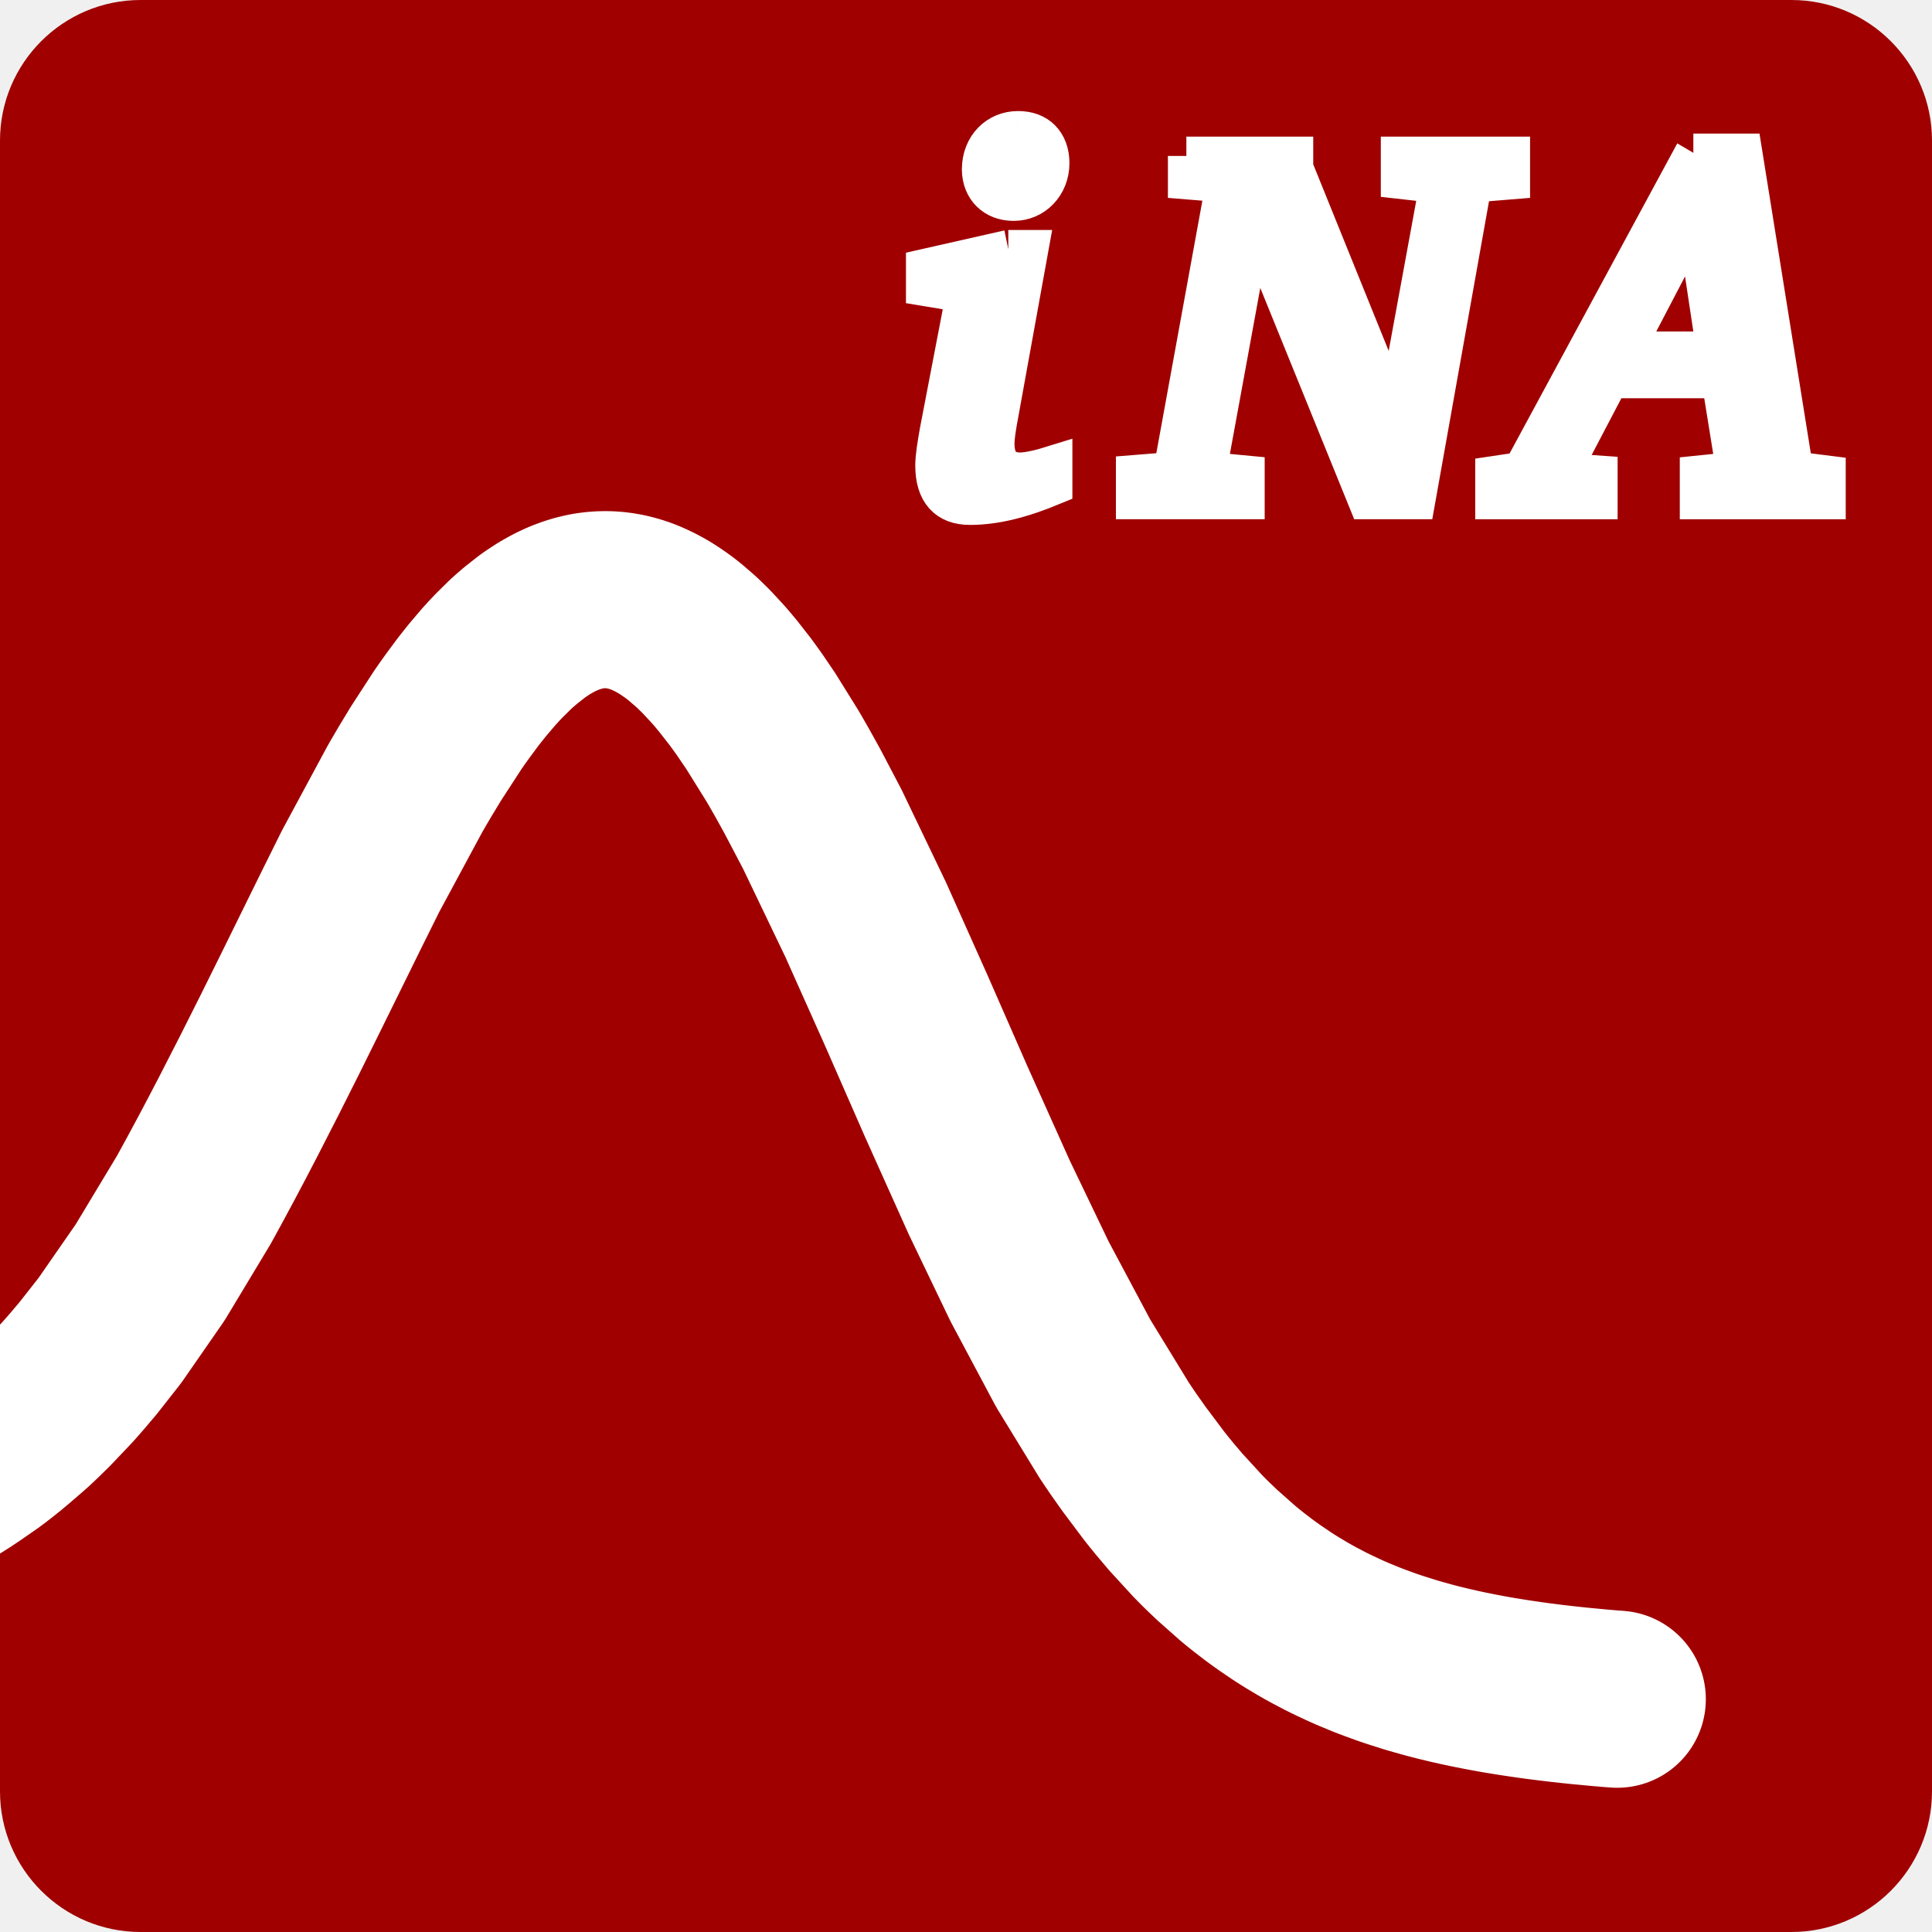
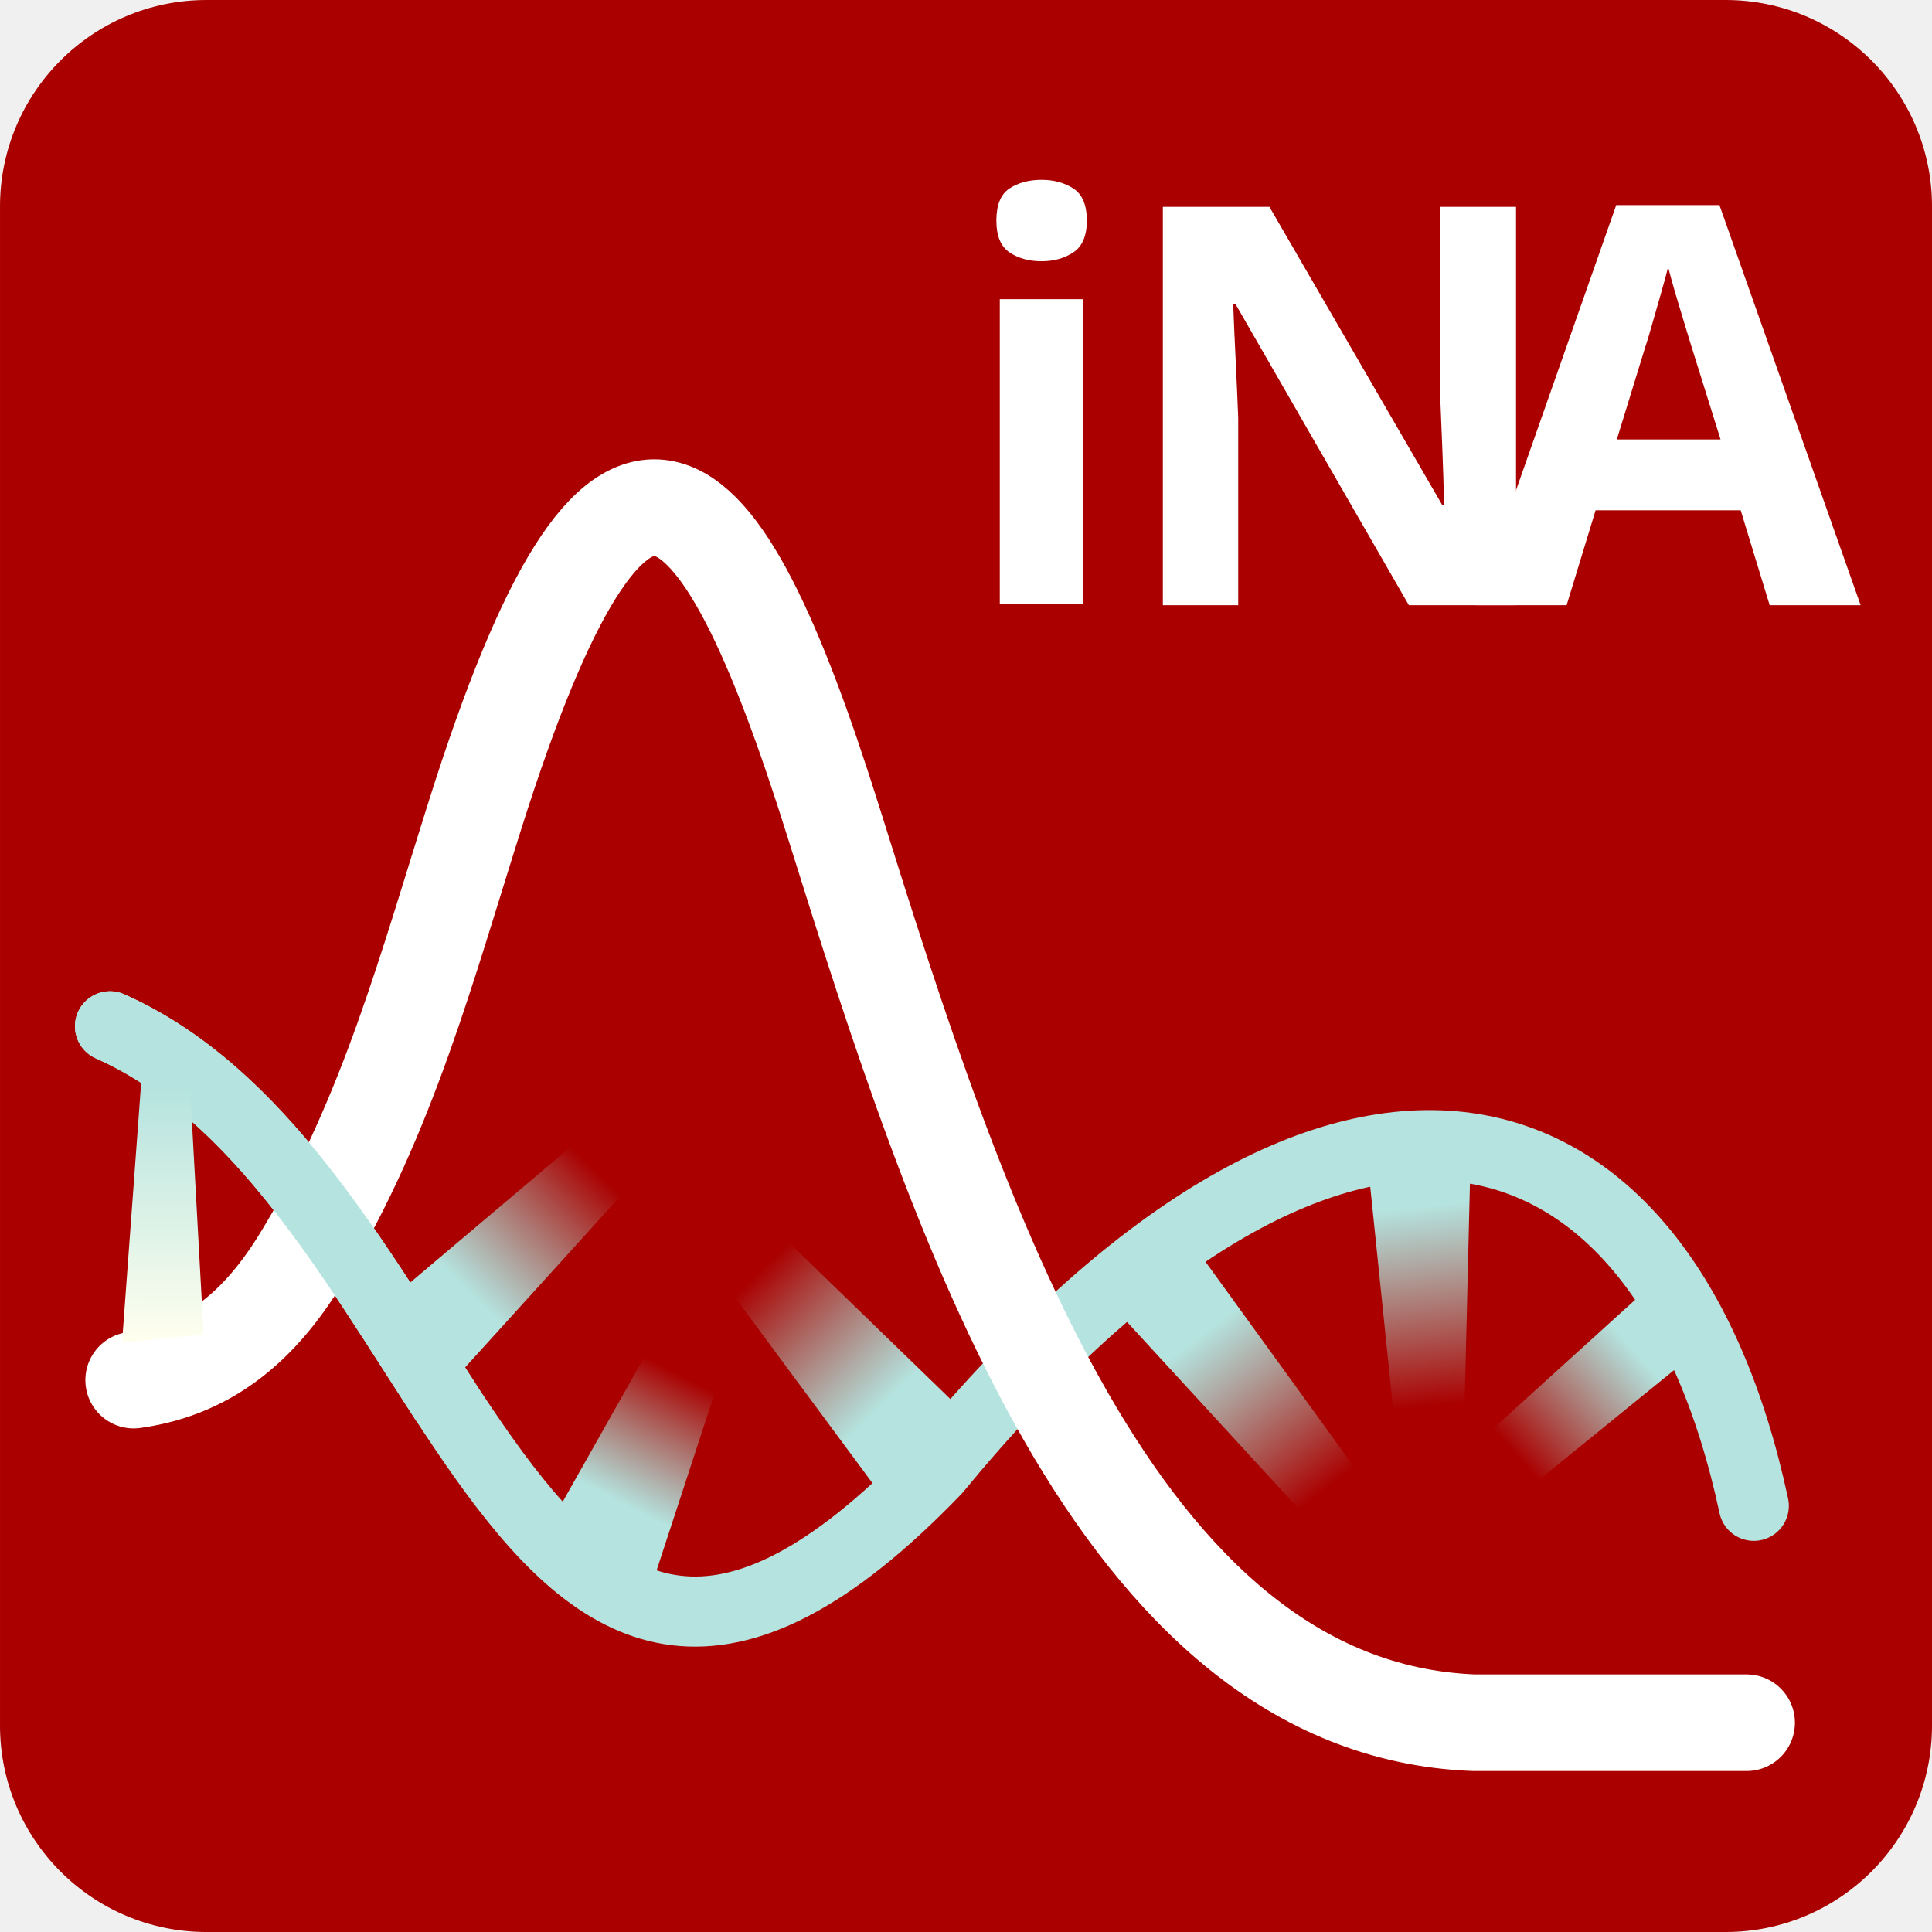
- <svg xmlns="http://www.w3.org/2000/svg" width="256" height="256" id="svg2" version="1.1">
-   <defs id="defs4" />
-   <g id="layer1" transform="translate(0,-796.3622)">
-     <g id="g4519">
-       <rect y="796.362" x="0" height="256" width="256" id="rect3753" style="fill:#a00000;fill-opacity:1;stroke:none" ry="18.639" />
-       <g transform="matrix(0.9781879,0,0,1.022298,0,6)" style="font-size:66.454px;font-style:italic;font-variant:normal;font-weight:bold;font-stretch:normal;text-align:start;line-height:125%;letter-spacing:0px;word-spacing:0px;writing-mode:lr-tb;text-anchor:start;fill:#ffffff;fill-opacity:1;stroke:#ffffff;stroke-width:5;stroke-miterlimit:4;stroke-opacity:1;stroke-dasharray:none;font-family:jsMath-cmmib10;-inkscape-font-specification:jsMath-cmmib10 Bold Italic" id="text4607">
-         <path d="m 160.705,793.335 0,3.123 4.253,0.332 0.731,0.93 -6.778,35.553 -0.93,0.997 -4.32,0.332 0,3.323 15.152,0 0,-3.256 -4.386,-0.399 -0.598,-1.13 5.981,-31.233 15.284,36.018 6.845,0 7.509,-40.271 1.063,-0.864 4.253,-0.332 0,-3.123 -15.218,0 0,3.057 4.32,0.465 0.797,0.864 -5.649,29.439 -13.623,-32.23 0,-1.595 -14.686,0" style="fill:#ffffff;stroke:#ffffff;stroke-width:5;stroke-miterlimit:4;stroke-opacity:1;stroke-dasharray:none;font-family:Bitstream Charter;-inkscape-font-specification:Bitstream Charter" id="path3766" />
-         <path d="m 229.38,792.936 -23.325,41.268 -3.721,0.532 0,3.19 14.288,0 0,-3.256 -3.921,-0.266 -0.665,-0.997 6.114,-11.164 14.819,0 1.861,11.031 -0.731,0.997 -4.054,0.399 0,3.256 17.477,0 0,-3.256 -3.854,-0.465 -0.665,-0.864 -6.778,-40.404 -6.845,0 m 0.199,8.373 2.725,17.278 -12.161,0 9.437,-17.278" style="fill:#ffffff;stroke:#ffffff;stroke-width:5;stroke-miterlimit:4;stroke-opacity:1;stroke-dasharray:none;font-family:Bitstream Charter;-inkscape-font-specification:Bitstream Charter" id="path3768" />
+ <svg xmlns="http://www.w3.org/2000/svg" xmlns:xlink="http://www.w3.org/1999/xlink" width="128" height="128" id="svg44966" version="1.1">
+   <defs id="defs44968">
+     <linearGradient id="linearGradient3869">
+       <stop id="stop3871" offset="0" style="stop-color:#b5e3df;stop-opacity:1;" />
+       <stop id="stop3873" offset="1" style="stop-color:#ffffee;stop-opacity:1;" />
+     </linearGradient>
+     <linearGradient id="linearGradient45881">
+       <stop style="stop-color:#ffffff;stop-opacity:1;" offset="0" id="stop45883" />
+       <stop style="stop-color:#ffffff;stop-opacity:0;" offset="1" id="stop45885" />
+     </linearGradient>
+     <linearGradient id="linearGradient45873">
+       <stop style="stop-color:#ffffff;stop-opacity:1;" offset="0" id="stop45875" />
+       <stop style="stop-color:#000000;stop-opacity:0;" offset="1" id="stop45877" />
+     </linearGradient>
+     <linearGradient id="linearGradient45857">
+       <stop style="stop-color:#7ff6d9;stop-opacity:1;" offset="0" id="stop45859" />
+       <stop style="stop-color:#ffffee;stop-opacity:1;" offset="1" id="stop45861" />
+     </linearGradient>
+     <linearGradient id="linearGradient45809">
+       <stop id="stop45837" offset="1" style="stop-color:#aaffee;stop-opacity:0.561;" />
+       <stop id="stop45817" offset="1" style="stop-color:#ffffff;stop-opacity:0.498;" />
+     </linearGradient>
+     <linearGradient id="linearGradient45755">
+       <stop style="stop-color:#b5e3df;stop-opacity:1;" offset="0" id="stop45757" />
+       <stop style="stop-color:#aaffee;stop-opacity:0;" offset="1" id="stop45759" />
+     </linearGradient>
+     <linearGradient xlink:href="#linearGradient45755" id="linearGradient45761" x1="148.214" y1="553.434" x2="148.214" y2="500.934" gradientUnits="userSpaceOnUse" gradientTransform="matrix(1,0,0,0.81875,0,100.8277)" />
+     <linearGradient xlink:href="#linearGradient45755" id="linearGradient45785" gradientUnits="userSpaceOnUse" gradientTransform="matrix(0.7071068,-0.7071068,0.5789437,0.5789437,-222.7645,359.1739)" x1="145.823" y1="546.661" x2="148.214" y2="506.168" />
+     <linearGradient xlink:href="#linearGradient45755" id="linearGradient45789" gradientUnits="userSpaceOnUse" gradientTransform="matrix(0.8660254,0.5,-0.409375,0.7090583,224.8724,113.081)" x1="148.641" y1="549.103" x2="148.485" y2="506.441" />
+     <linearGradient xlink:href="#linearGradient45755" id="linearGradient45791" gradientUnits="userSpaceOnUse" gradientTransform="matrix(0.989945,-0.1414527,0.1158143,0.8105175,-45.06394,174.5989)" x1="146.474" y1="545.973" x2="148.071" y2="510.879" />
+     <linearGradient xlink:href="#linearGradient45755" id="linearGradient45795" gradientUnits="userSpaceOnUse" gradientTransform="matrix(-0.7865912,0.6174741,-0.5055569,-0.6440216,639.3098,816.5198)" x1="148.099" y1="548.618" x2="148.214" y2="500.934" />
+     <linearGradient xlink:href="#linearGradient45755" id="linearGradient45799" gradientUnits="userSpaceOnUse" gradientTransform="matrix(-0.9961895,0.08721488,-0.07140718,-0.8156302,463.2129,973.3321)" x1="147.648" y1="547.181" x2="146.827" y2="512.548" />
+     <linearGradient xlink:href="#linearGradient45755" id="linearGradient45803" gradientUnits="userSpaceOnUse" gradientTransform="matrix(-0.6601855,-0.7511026,0.6149652,-0.5405269,69.78973,967.4286)" x1="147.18" y1="547.395" x2="146.925" y2="519.807" />
+     <linearGradient xlink:href="#linearGradient45881" id="linearGradient45887" x1="99.571" y1="527.475" x2="101.244" y2="538.082" gradientUnits="userSpaceOnUse" gradientTransform="translate(2.857143,40.9235)" />
+     <linearGradient xlink:href="#linearGradient45857" id="linearGradient45897" x1="321.533" y1="540.788" x2="322.216" y2="553.415" gradientUnits="userSpaceOnUse" />
+     <linearGradient xlink:href="#linearGradient45755" id="linearGradient3839" gradientUnits="userSpaceOnUse" gradientTransform="matrix(0.9280439,0.3724709,-0.3049606,0.7598359,193.5844,112.0357)" x1="146.474" y1="545.973" x2="149.194" y2="521.645" />
+     <linearGradient xlink:href="#linearGradient45755" id="linearGradient3841" gradientUnits="userSpaceOnUse" gradientTransform="matrix(0.7071068,-0.7071068,0.5789437,0.5789437,-218.4577,354.8672)" x1="145.823" y1="546.661" x2="146.245" y2="514.985" />
+     <linearGradient xlink:href="#linearGradient45755" id="linearGradient3845" gradientUnits="userSpaceOnUse" gradientTransform="matrix(-0.7865912,0.6174741,-0.5055569,-0.6440216,639.3098,816.5198)" x1="149.661" y1="544.351" x2="150.169" y2="509.754" />
+     <linearGradient xlink:href="#linearGradient45755" id="linearGradient3847" gradientUnits="userSpaceOnUse" gradientTransform="matrix(-0.9961895,0.08721488,-0.07140718,-0.8156302,463.2129,973.3321)" x1="147.648" y1="547.181" x2="146.827" y2="512.548" />
+     <linearGradient xlink:href="#linearGradient45755" id="linearGradient3849" gradientUnits="userSpaceOnUse" gradientTransform="matrix(-0.6601855,-0.7511026,0.6149652,-0.5405269,69.78973,967.4286)" x1="147.18" y1="547.395" x2="146.925" y2="519.807" />
+     <linearGradient xlink:href="#linearGradient45857" id="linearGradient3054" gradientUnits="userSpaceOnUse" gradientTransform="matrix(-0.9997781,0.02106682,-0.01724846,-0.8185683,193.3648,988.2019)" x1="148.584" y1="552.423" x2="147.983" y2="529.595" />
+     <linearGradient xlink:href="#linearGradient45755" id="linearGradient3826" gradientUnits="userSpaceOnUse" gradientTransform="matrix(0.7349062,0.6781688,-0.5552507,0.6017044,337.6882,123.9154)" x1="146.474" y1="545.973" x2="147.546" y2="515.368" />
+     <linearGradient xlink:href="#linearGradient3869" id="linearGradient3851" gradientUnits="userSpaceOnUse" gradientTransform="matrix(-0.9997781,0.02106682,-0.01724846,-0.8185683,258.0783,980.0447)" x1="149.931" y1="562.613" x2="151.22" y2="518.517" />
+   </defs>
+   <g id="layer1" transform="translate(-69.28571,-512.9336)">
+     <g id="g3819" transform="matrix(1.357576,0,0,1.357576,-38.35065,-215.6066)">
+       <rect ry="10.079" y="536.648" x="79.286" height="94.286" width="94.286" id="rect45753" style="fill:#aa0000;stroke:none" />
+       <g transform="matrix(0.3420698,0,0,0.3420698,53.48724,410.9082)" id="g45899">
+         <path style="fill:none;stroke:#b5e3df;stroke-width:10;stroke-linecap:round;stroke-linejoin:miter;stroke-miterlimit:4;stroke-opacity:1;stroke-dasharray:none" d="M 325.629,582.414 C 312.615,521.612 265.775,508.34 208.911,577.334 147.858,640.732 141.665,536.435 91.11,514.003" id="path44981" />
+         <path style="fill:none;stroke:#ffffff;stroke-width:13.782;stroke-linecap:round;stroke-miterlimit:4;stroke-opacity:1;stroke-dasharray:none;stroke-dashoffset:0;marker-start:none;display:inline" d="m 94.488,564.484 c 11.409,-1.592 18.721,-8.564 24.472,-18.31 11.746,-19.482 17.442,-40.856 24.249,-62.367 20.481,-64.876 34.531,-51.907 51.17,1.222 17.69,56.483 40.063,126.2 91.161,128.325 13.022,0.009 26.043,0.005 39.065,0.006" id="polyline18330-5-0" />
+         <path style="fill:url(#linearGradient3839);fill-opacity:1;stroke:none" d="m 168.658,558.864 8.804,7.224 -8.718,26.599 -14.252,-8.72 z" id="rect45751" />
+         <path id="path45783" d="m 172.799,542.578 6.061,-6.566 33.335,32.325 -10.607,13.132 z" style="fill:url(#linearGradient3841);fill-opacity:1;stroke:none" />
+         <path id="path45793" d="m 273.308,583.368 -6.803,5.794 -31.756,-34.564 11.515,-8.572 z" style="fill:url(#linearGradient3845);fill-opacity:1.0;stroke:none" />
+         <path style="fill:url(#linearGradient3847);fill-opacity:1;stroke:none" d="m 284.128,578.053 -8.863,1.134 -4.761,-46.189 14.677,1.4 z" id="path45797" />
+         <path id="path45801" d="m 282.265,589.049 -6.163,-6.47 34.401,-31.188 7.545,8.584 z" style="fill:url(#linearGradient3849);fill-opacity:1;stroke:none" />
+         <g id="g3037" transform="translate(-36.43535,27.19056)" />
+         <path id="path3824" d="m 162.939,526.042 6.804,5.793 -28.075,30.951 -8.355,-11.695 z" style="fill:url(#linearGradient3826);fill-opacity:1;stroke:none" />
+         <path id="path3847" d="M 138.871,567.386 C 125.88,547.517 112.445,523.47 91.11,514.003" style="fill:none;stroke:#b5e3df;stroke-width:10;stroke-linecap:round;stroke-linejoin:miter;stroke-miterlimit:4;stroke-opacity:1;stroke-dasharray:none" />
+         <path id="path3849" d="m 104.47,558.006 -11.638,1.089 2.751,-37.382 6.983,1.614 z" style="fill:url(#linearGradient3851);fill-opacity:1.0;stroke:none" />
      </g>
-       <g transform="matrix(0.9781879,0,0,1.022298,-4,6)" style="font-size:66.454px;font-style:italic;font-variant:normal;font-weight:bold;font-stretch:normal;text-align:start;line-height:125%;letter-spacing:0px;word-spacing:0px;writing-mode:lr-tb;text-anchor:start;fill:#ffffff;fill-opacity:1;stroke:#ffffff;stroke-width:5;stroke-miterlimit:4;stroke-opacity:1;stroke-dasharray:none;font-family:jsMath-cmmib10;-inkscape-font-specification:jsMath-cmmib10 Bold Italic" id="text3000">
-         <path d="m 142.002,790.016 c -2.924,0 -5.117,2.127 -5.117,5.051 0,2.459 1.794,4.187 4.519,4.187 2.858,0 5.051,-2.193 5.051,-4.984 0,-2.592 -1.661,-4.253 -4.452,-4.253 m -1.329,15.417 -11.364,2.459 0,2.392 5.449,0.864 -3.589,17.876 c -0.332,1.794 -0.598,3.323 -0.598,4.452 0,3.389 1.661,5.183 4.918,5.183 3.522,0 7.177,-0.93 11.364,-2.592 l 0,-2.725 c -1.994,0.598 -3.589,0.93 -4.585,0.93 -2.127,0 -3.256,-1.263 -3.256,-3.655 0,-0.665 0.133,-1.595 0.332,-2.725 l 4.253,-22.462 -2.924,0" style="font-size:66.454px;font-style:italic;font-variant:normal;font-weight:bold;font-stretch:normal;text-align:start;line-height:125%;writing-mode:lr-tb;text-anchor:start;fill:#ffffff;fill-opacity:1;stroke:#ffffff;stroke-width:5;stroke-miterlimit:4;stroke-opacity:1;stroke-dasharray:none;font-family:Bitstream Charter;-inkscape-font-specification:Bitstream Charter" id="path3771" />
+       <g transform="matrix(0.3142857,0,0,0.3142857,60.20409,427.1093)" id="g3811">
+         <text xml:space="preserve" style="font-size:86.633px;font-style:normal;font-weight:normal;line-height:125%;letter-spacing:0px;word-spacing:0px;fill:#000000;fill-opacity:1;stroke:none;font-family:Sans" x="233.483" y="442.508" id="text45847">
+           <tspan id="tspan45849" x="233.483" y="442.508" style="font-style:normal;font-variant:normal;font-weight:bold;font-stretch:normal;fill:#ffffff;font-family:Aller Display;-inkscape-font-specification:Aller Display Bold">N</tspan>
+         </text>
+         <text id="text3039" y="442.508" x="289.851" style="font-size:86.633px;font-style:normal;font-weight:normal;line-height:125%;letter-spacing:0px;word-spacing:0px;fill:#000000;fill-opacity:1;stroke:none;font-family:Sans" xml:space="preserve">
+           <tspan style="font-style:normal;font-variant:normal;font-weight:bold;font-stretch:normal;fill:#ffffff;font-family:Aller Display;-inkscape-font-specification:Aller Display Bold" y="442.508" x="289.851" id="tspan3041">A</tspan>
+         </text>
+         <text id="text3872" y="442.301" x="209.195" style="font-size:86.633px;font-style:normal;font-weight:normal;line-height:125%;letter-spacing:0px;word-spacing:0px;fill:#000000;fill-opacity:1;stroke:none;font-family:Sans" xml:space="preserve">
+           <tspan style="font-style:normal;font-variant:normal;font-weight:bold;font-stretch:normal;fill:#ffffff;font-family:'Lobster 1.3';-inkscape-font-specification:'Lobster 1.3 Bold'" y="442.301" x="209.195" id="tspan3874">i</tspan>
+         </text>
      </g>
-       <path d="m -57.303,1004.231 0.665,-0.035 0.669,-0.039 1.333,-0.077 0.333,-0.018 0.333,-0.021 0.669,-0.043 1.333,-0.09 0.087,0 0.094,0 0.18,-0.013 0.356,-0.026 0.723,-0.056 1.446,-0.108 0.185,-0.017 0.176,-0.013 1.084,-0.09 1.445,-0.129 0.087,-0.01 0.084,-0.01 0.166,-0.013 0.336,-0.034 0.679,-0.063 1.347,-0.138 0.084,-0.01 0.087,-0.01 0.166,-0.018 0.336,-0.034 0.674,-0.077 1.353,-0.155 0.084,-0.01 0.077,-0.012 0.166,-0.018 0.333,-0.043 0.659,-0.081 1.324,-0.177 0.083,-0.01 0.084,-0.013 0.165,-0.022 0.333,-0.048 0.659,-0.093 1.324,-0.203 0.087,-0.013 0.092,-0.013 0.181,-0.03 0.356,-0.056 0.718,-0.12 1.436,-0.245 0.087,-0.017 0.092,-0.018 0.176,-0.03 0.361,-0.07 0.718,-0.133 1.436,-0.284 0.083,-0.021 0.249,-0.052 0.338,-0.07 0.669,-0.145 1.337,-0.302 0.084,-0.021 0.087,-0.022 0.497,-0.116 0.67,-0.169 1.343,-0.344 0.087,-0.026 0.092,-0.021 0.181,-0.052 0.361,-0.099 0.728,-0.202 1.45,-0.431 0.092,-0.026 0.089,-0.03 0.18,-0.056 0.366,-0.111 0.723,-0.232 1.45,-0.49 0.094,-0.035 0.087,-0.03 0.176,-0.065 0.356,-0.124 0.713,-0.262 1.426,-0.551 0.087,-0.034 0.087,-0.04 0.181,-0.068 0.356,-0.146 0.713,-0.301 1.426,-0.624 0.664,-0.31 0.664,-0.314 1.329,-0.663 0.083,-0.039 0.25,-0.129 0.995,-0.53 1.329,-0.743 0.092,-0.052 0.089,-0.052 0.18,-0.104 0.361,-0.21 0.718,-0.435 c 1.496,-0.905 2.9,-1.918 4.326,-2.904 l 0.166,-0.12 0.171,-0.129 0.336,-0.25 0.669,-0.515 c 1.404,-1.076 2.71,-2.245 4.039,-3.391 l 0.083,-0.077 0.084,-0.073 0.166,-0.151 c 0.331,-0.308 0.658,-0.619 0.986,-0.93 l 1.317,-1.291 2.637,-2.774 0.092,-0.099 0.087,-0.099 0.181,-0.202 0.356,-0.401 0.712,-0.817 1.436,-1.699 2.861,-3.643 5.341,-7.697 5.786,-9.611 c 7.962,-14.409 15.347,-30.035 22.1,-43.551 l 5.815,-10.79 0.087,-0.16 0.089,-0.154 0.18,-0.311 0.356,-0.615 0.714,-1.214 1.425,-2.353 2.857,-4.398 0.331,-0.481 0.333,-0.478 0.669,-0.933 1.327,-1.794 0.166,-0.216 0.171,-0.215 0.333,-0.422 0.664,-0.83 1.421,-1.669 0.092,-0.104 0.18,-0.198 0.361,-0.4 0.719,-0.765 1.445,-1.428 0.087,-0.086 0.092,-0.082 0.181,-0.169 0.361,-0.323 0.723,-0.623 1.44,-1.136 0.084,-0.061 0.087,-0.065 0.166,-0.12 0.336,-0.232 0.675,-0.447 0.087,-0.052 0.083,-0.056 0.166,-0.104 0.338,-0.202 0.674,-0.379 0.083,-0.043 0.087,-0.047 0.166,-0.086 0.338,-0.169 0.087,-0.043 0.249,-0.116 0.338,-0.155 0.087,-0.034 0.084,-0.039 0.165,-0.069 0.338,-0.133 0.674,-0.244 0.333,-0.104 0.326,-0.099 0.089,-0.025 0.077,-0.022 0.166,-0.043 0.333,-0.082 0.083,-0.022 0.083,-0.017 0.161,-0.035 0.089,-0.017 0.077,-0.018 0.166,-0.034 0.166,-0.026 0.165,-0.03 0.166,-0.025 0.161,-0.022 0.084,-0.013 0.249,-0.025 0.083,-0.013 0.084,-0.004 0.165,-0.017 0.084,-0.004 0.083,-0.009 0.079,-0.004 0.415,-0.021 0.083,0 0.084,-0.004 0.165,0 0.084,-0.004 0.083,0 0.079,0.004 0.166,0 0.083,0.004 0.083,0 0.333,0.017 0.083,0.009 0.089,0.004 0.087,0.009 0.092,0.004 0.176,0.017 0.092,0.013 0.176,0.022 0.092,0.008 0.087,0.013 0.181,0.026 0.087,0.012 0.087,0.018 0.181,0.03 0.092,0.013 0.087,0.018 0.181,0.039 0.356,0.077 0.087,0.022 0.094,0.021 0.175,0.047 0.361,0.099 0.176,0.052 0.181,0.056 0.361,0.12 0.175,0.061 0.181,0.064 0.356,0.138 0.092,0.039 0.087,0.035 0.181,0.077 0.356,0.159 0.718,0.345 0.166,0.086 0.166,0.09 0.336,0.181 0.67,0.392 0.165,0.102 0.166,0.108 0.338,0.219 0.669,0.46 0.083,0.056 0.084,0.065 0.166,0.12 0.336,0.25 0.669,0.529 1.339,1.158 0.087,0.082 0.092,0.086 0.181,0.167 0.361,0.349 0.728,0.718 1.445,1.557 0.185,0.207 0.181,0.206 0.361,0.422 0.723,0.873 1.45,1.855 0.094,0.12 0.087,0.117 0.175,0.24 0.357,0.487 0.713,0.998 1.421,2.095 2.846,4.574 0.333,0.567 0.331,0.573 0.664,1.161 1.329,2.397 2.656,5.064 5.756,12.003 5.376,12.025 5.269,12.025 5.718,12.735 5.338,11.121 5.786,10.855 5.4,8.824 0.079,0.124 0.083,0.124 0.166,0.246 0.331,0.495 0.66,0.968 1.327,1.88 2.646,3.528 0.089,0.112 0.087,0.116 0.181,0.224 0.361,0.452 0.718,0.878 1.435,1.699 2.871,3.132 0.166,0.172 0.171,0.173 0.331,0.339 0.669,0.667 1.344,1.282 2.68,2.37 0.089,0.077 0.092,0.074 0.18,0.15 0.361,0.297 0.728,0.581 1.451,1.115 0.092,0.065 0.092,0.068 0.181,0.133 0.361,0.262 0.728,0.516 1.45,0.981 0.092,0.061 0.087,0.055 0.176,0.117 0.356,0.228 0.713,0.447 1.426,0.852 0.092,0.051 0.089,0.052 0.175,0.099 0.356,0.203 0.714,0.395 1.425,0.749 0.166,0.085 0.166,0.081 0.333,0.167 0.669,0.323 1.494,0.697 0.497,0.219 0.665,0.288 1.333,0.546 0.087,0.039 0.089,0.035 0.185,0.072 0.356,0.138 0.723,0.275 1.441,0.521 0.092,0.03 0.087,0.034 0.181,0.061 0.361,0.124 0.723,0.237 1.44,0.456 0.166,0.052 0.171,0.052 0.336,0.099 0.674,0.194 1.344,0.373 0.087,0.026 0.249,0.063 0.338,0.09 0.674,0.173 1.347,0.327 0.083,0.017 0.084,0.022 0.161,0.039 0.331,0.072 0.66,0.151 1.323,0.284 0.079,0.013 0.581,0.12 0.659,0.129 1.319,0.25 0.087,0.017 0.092,0.013 0.176,0.034 0.361,0.065 0.713,0.124 1.431,0.232 0.092,0.018 0.087,0.012 0.181,0.026 0.356,0.056 0.718,0.107 1.431,0.207 0.083,0.01 0.083,0.012 0.166,0.022 0.338,0.048 0.669,0.086 1.333,0.167 0.084,0.01 0.087,0.013 0.166,0.017 0.333,0.04 0.669,0.077 1.337,0.147 0.185,0.017 0.186,0.022 0.371,0.039 0.746,0.072 1.495,0.142 0.741,0.07 0.748,0.061 0.371,0.034 0.376,0.03 0.092,0.01 0.092,0 0.279,0.026 0.092,0 0.092,0.01 0.098,0.01" style="fill:none;stroke:#ffffff;stroke-width:23.467;stroke-linecap:round;stroke-linejoin:round;stroke-miterlimit:4;stroke-opacity:1;stroke-dasharray:none" id="path5718" />
    </g>
  </g>
</svg>
